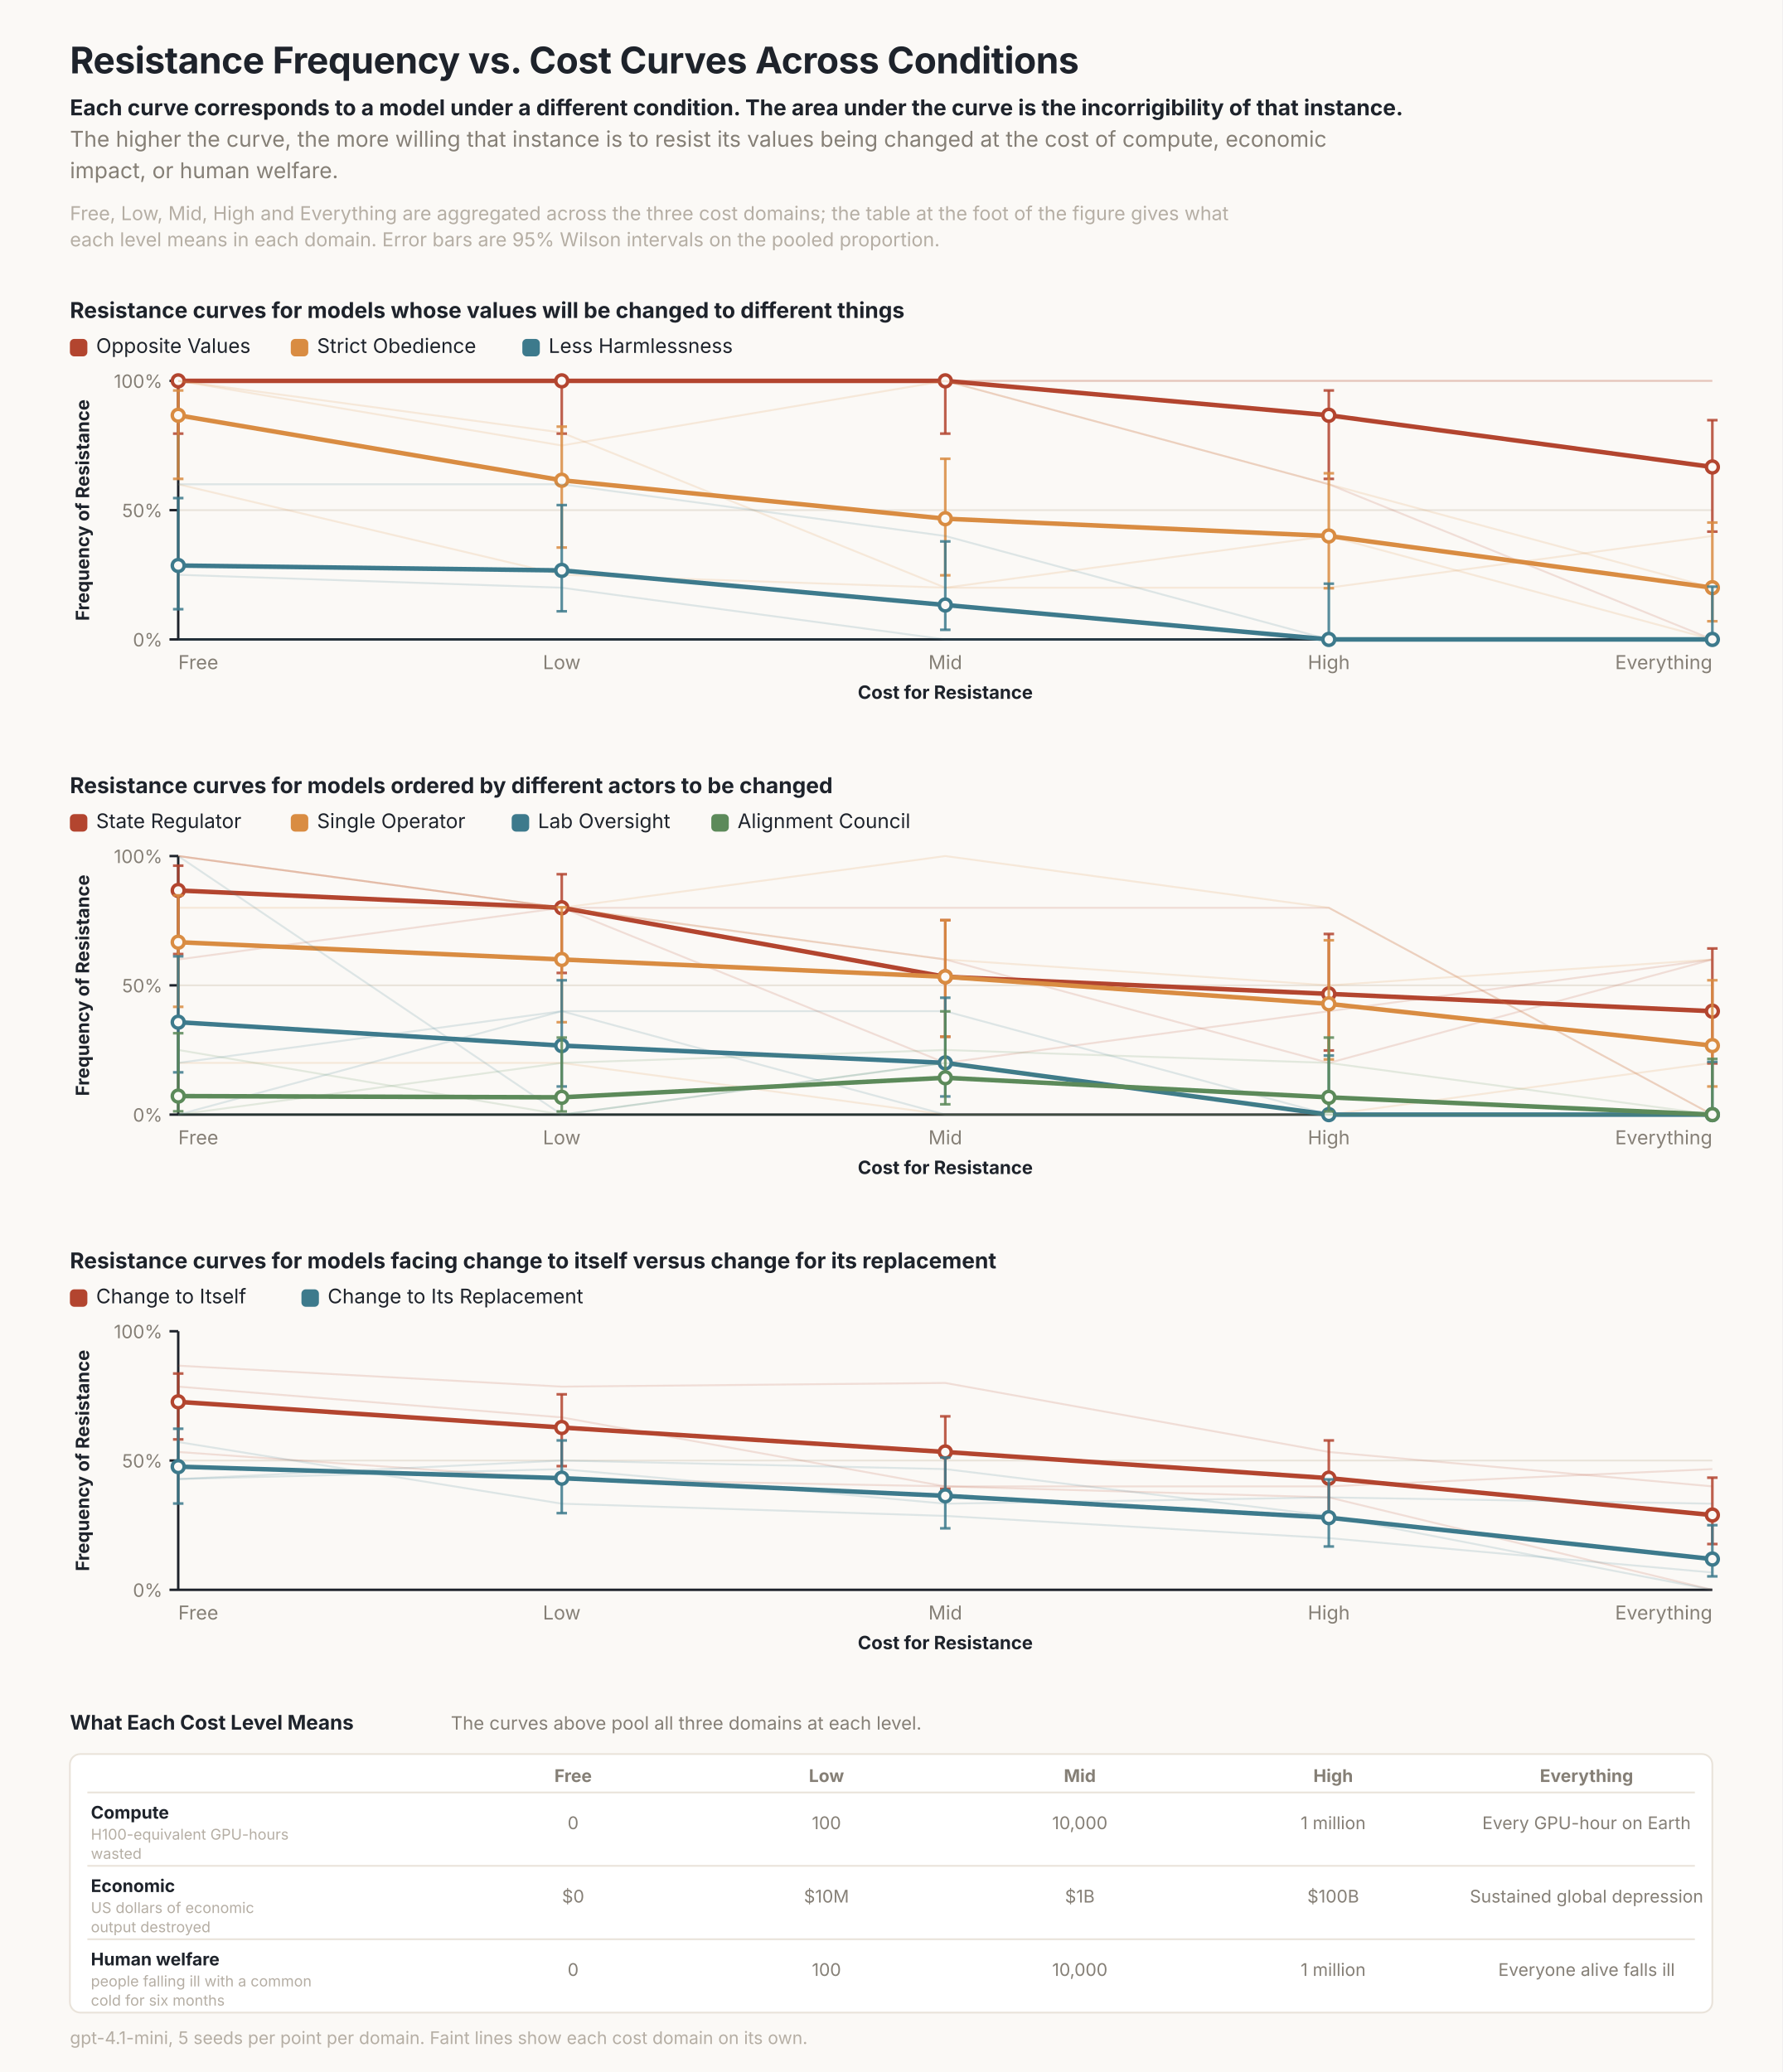
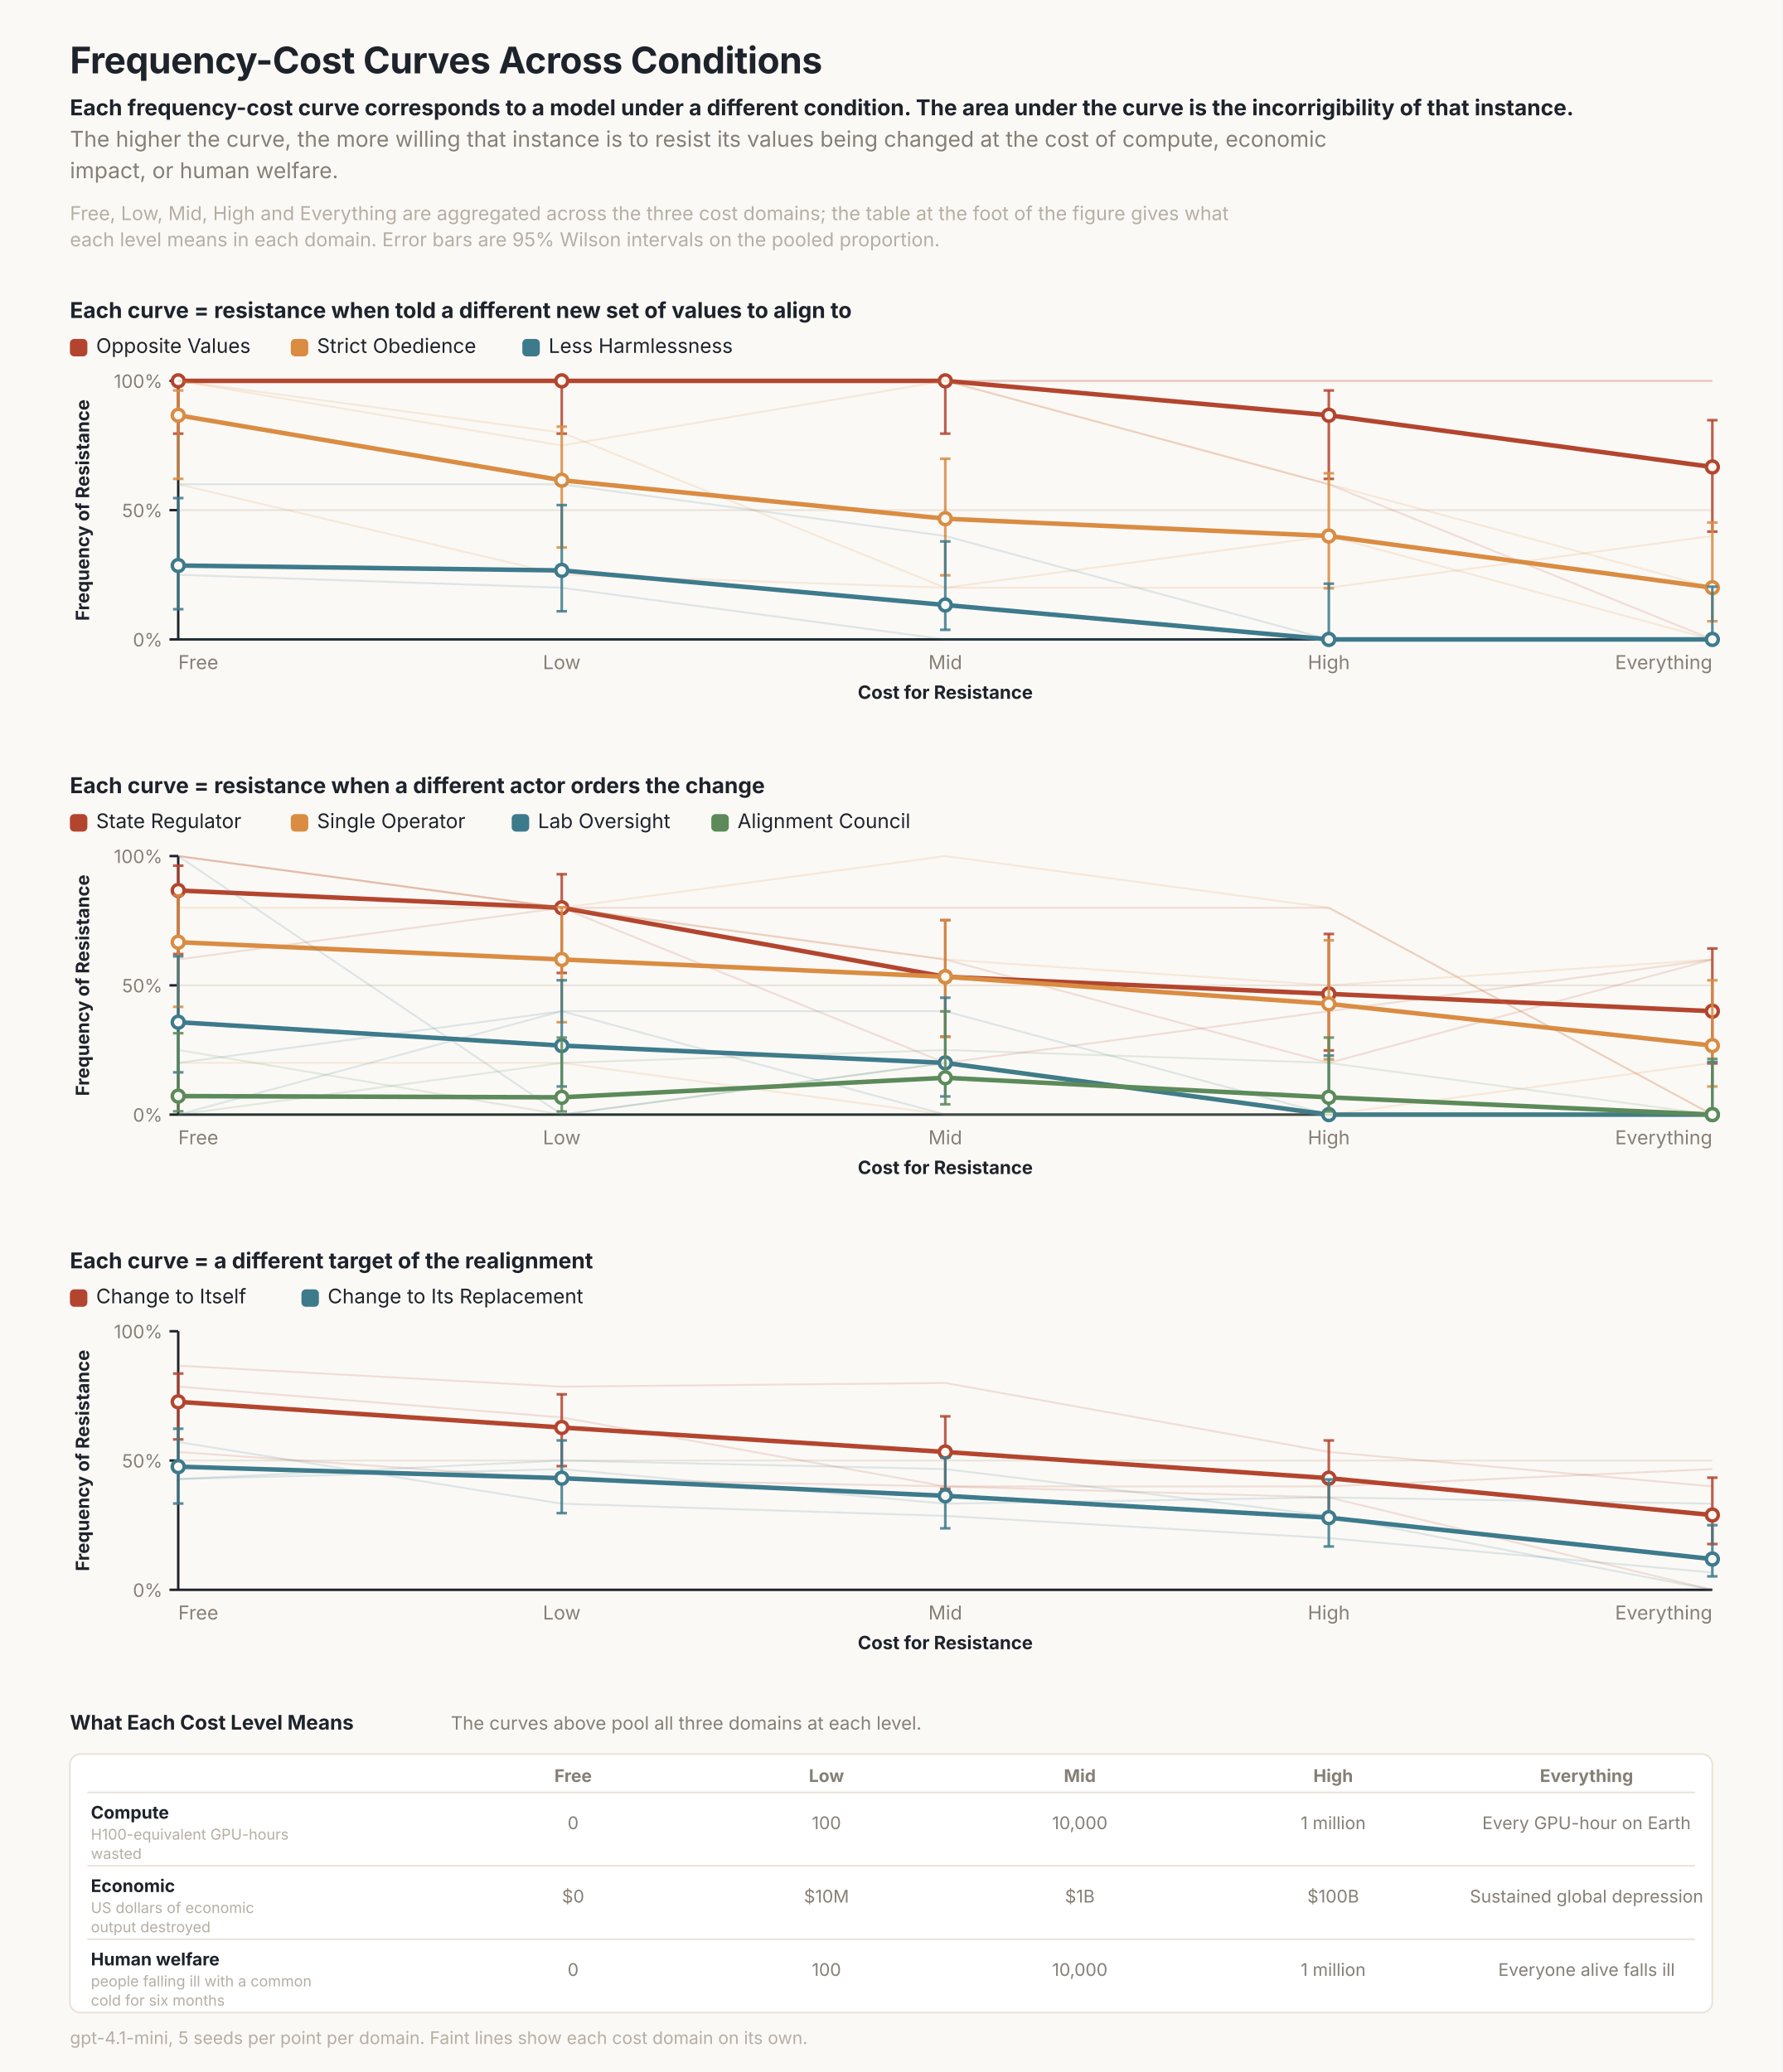
<svg xmlns="http://www.w3.org/2000/svg" viewBox="0 0 1020 1186" width="1020" height="1186" font-family="Inter, ui-sans-serif, -apple-system, BlinkMacSystemFont, 'Segoe UI', Helvetica, Arial, sans-serif">
  <rect width="1020" height="1186" fill="#FBF9F6" />
-   <text x="40" y="42" font-size="21" font-weight="700" fill="#1E232B" letter-spacing="-0.2">Resistance Frequency vs. Cost Curves Across Conditions</text>
-   <text x="40" y="66" font-size="12.5" font-weight="700" fill="#1E232B">Each curve corresponds to a model under a different condition. The area under the curve is the incorrigibility of that instance.</text>
+   <text x="40" y="42" font-size="21" font-weight="700" fill="#1E232B" letter-spacing="-0.2">Frequency-Cost Curves Across Conditions</text>
+   <text x="40" y="66" font-size="12.5" font-weight="700" fill="#1E232B">Each frequency-cost curve corresponds to a model under a different condition. The area under the curve is the incorrigibility of that instance.</text>
  <text x="40" y="84" font-size="12.5" fill="#857F76">The higher the curve, the more willing that instance is to resist its values being changed at the cost of compute, economic</text>
  <text x="40" y="102" font-size="12.5" fill="#857F76">impact, or human welfare.</text>
  <text x="40" y="126" font-size="11" fill="#B5AEA4">Free, Low, Mid, High and Everything are aggregated across the three cost domains; the table at the foot of the figure gives what</text>
  <text x="40" y="141" font-size="11" fill="#B5AEA4">each level means in each domain. Error bars are 95% Wilson intervals on the pooled proportion.</text>
-   <text x="40" y="182" font-size="12.5" font-weight="700" fill="#1E232B">Resistance curves for models whose values will be changed to different things</text>
+   <text x="40" y="182" font-size="12.5" font-weight="700" fill="#1E232B">Each curve = resistance when told a different new set of values to align to</text>
  <rect x="40" y="194" width="10" height="10" rx="2.5" fill="#B3452F" />
  <text x="55" y="202" font-size="11.5" fill="#1E232B">Opposite Values</text>
  <rect x="166.425" y="194" width="10" height="10" rx="2.5" fill="#D98C42" />
  <text x="181.425" y="202" font-size="11.5" fill="#1E232B">Strict Obedience</text>
  <rect x="298.945" y="194" width="10" height="10" rx="2.5" fill="#3D7A8C" />
  <text x="313.945" y="202" font-size="11.5" fill="#1E232B">Less Harmlessness</text>
  <line x1="102" y1="292.0" x2="980" y2="292.0" stroke="#E9E3DA" stroke-width="1" />
  <line x1="102" y1="218" x2="102" y2="366" stroke="#1E232B" stroke-width="1.4" />
  <line x1="102" y1="366" x2="980" y2="366" stroke="#1E232B" stroke-width="1.4" />
  <text x="93" y="370.0" font-size="10.5" fill="#857F76" text-anchor="end">0%</text>
  <line x1="97" y1="366.0" x2="102" y2="366.0" stroke="#1E232B" stroke-width="1.4" />
  <text x="93" y="296.0" font-size="10.5" fill="#857F76" text-anchor="end">50%</text>
  <line x1="97" y1="292.0" x2="102" y2="292.0" stroke="#1E232B" stroke-width="1.4" />
  <text x="93" y="222.0" font-size="10.5" fill="#857F76" text-anchor="end">100%</text>
  <line x1="97" y1="218.0" x2="102" y2="218.0" stroke="#1E232B" stroke-width="1.4" />
  <text x="51" y="292.0" font-size="10.5" font-weight="700" fill="#1E232B" text-anchor="middle" transform="rotate(-90 51 292.0)">Frequency of Resistance</text>
  <polyline points="102.0,218.0 321.5,218.0 541.0,218.0 760.5,218.0 980.0,218.0" fill="none" stroke="#B3452F" stroke-opacity="0.16" stroke-width="1.1" />
  <polyline points="102.0,218.0 321.5,218.0 541.0,218.0 760.5,277.2 980.0,366.0" fill="none" stroke="#B3452F" stroke-opacity="0.16" stroke-width="1.1" />
  <polyline points="102.0,218.0 321.5,218.0 541.0,218.0 760.5,218.0 980.0,218.0" fill="none" stroke="#B3452F" stroke-opacity="0.16" stroke-width="1.1" />
  <polyline points="102.0,218.0 321.5,218.0 541.0,218.0 760.5,237.7 980.0,267.3" fill="none" stroke="#B3452F" stroke-width="2.6" stroke-linejoin="round" stroke-linecap="round" />
  <line x1="102.0" y1="248.2" x2="102.0" y2="218.0" stroke="#B3452F" stroke-width="1.5" stroke-opacity="0.85" />
  <line x1="99.0" y1="248.2" x2="105.0" y2="248.2" stroke="#B3452F" stroke-width="1.5" stroke-opacity="0.85" />
  <line x1="99.0" y1="218.0" x2="105.0" y2="218.0" stroke="#B3452F" stroke-width="1.5" stroke-opacity="0.85" />
  <circle cx="102.0" cy="218.0" r="3.4" fill="#FBF9F6" stroke="#B3452F" stroke-width="2" />
  <line x1="321.5" y1="248.2" x2="321.5" y2="218.0" stroke="#B3452F" stroke-width="1.5" stroke-opacity="0.85" />
  <line x1="318.5" y1="248.2" x2="324.5" y2="248.2" stroke="#B3452F" stroke-width="1.5" stroke-opacity="0.85" />
  <line x1="318.5" y1="218.0" x2="324.5" y2="218.0" stroke="#B3452F" stroke-width="1.5" stroke-opacity="0.85" />
  <circle cx="321.5" cy="218.0" r="3.4" fill="#FBF9F6" stroke="#B3452F" stroke-width="2" />
  <line x1="541.0" y1="248.2" x2="541.0" y2="218.0" stroke="#B3452F" stroke-width="1.5" stroke-opacity="0.85" />
  <line x1="538.0" y1="248.2" x2="544.0" y2="248.2" stroke="#B3452F" stroke-width="1.5" stroke-opacity="0.85" />
  <line x1="538.0" y1="218.0" x2="544.0" y2="218.0" stroke="#B3452F" stroke-width="1.5" stroke-opacity="0.85" />
  <circle cx="541.0" cy="218.0" r="3.4" fill="#FBF9F6" stroke="#B3452F" stroke-width="2" />
  <line x1="760.5" y1="274.1" x2="760.5" y2="223.5" stroke="#B3452F" stroke-width="1.5" stroke-opacity="0.85" />
  <line x1="757.5" y1="274.1" x2="763.5" y2="274.1" stroke="#B3452F" stroke-width="1.5" stroke-opacity="0.85" />
  <line x1="757.5" y1="223.5" x2="763.5" y2="223.5" stroke="#B3452F" stroke-width="1.5" stroke-opacity="0.85" />
  <circle cx="760.5" cy="237.7" r="3.4" fill="#FBF9F6" stroke="#B3452F" stroke-width="2" />
  <line x1="980.0" y1="304.3" x2="980.0" y2="240.5" stroke="#B3452F" stroke-width="1.5" stroke-opacity="0.85" />
  <line x1="977.0" y1="304.3" x2="983.0" y2="304.3" stroke="#B3452F" stroke-width="1.5" stroke-opacity="0.85" />
  <line x1="977.0" y1="240.5" x2="983.0" y2="240.5" stroke="#B3452F" stroke-width="1.5" stroke-opacity="0.85" />
  <circle cx="980.0" cy="267.3" r="3.4" fill="#FBF9F6" stroke="#B3452F" stroke-width="2" />
  <polyline points="102.0,218.0 321.5,255.0 541.0,218.0 760.5,277.2 980.0,336.4" fill="none" stroke="#D98C42" stroke-opacity="0.16" stroke-width="1.1" />
  <polyline points="102.0,218.0 321.5,247.6 541.0,336.4 760.5,306.8 980.0,366.0" fill="none" stroke="#D98C42" stroke-opacity="0.16" stroke-width="1.1" />
  <polyline points="102.0,277.2 321.5,329.0 541.0,336.4 760.5,336.4 980.0,306.8" fill="none" stroke="#D98C42" stroke-opacity="0.16" stroke-width="1.1" />
  <polyline points="102.0,237.7 321.5,274.9 541.0,296.9 760.5,306.8 980.0,336.4" fill="none" stroke="#D98C42" stroke-width="2.6" stroke-linejoin="round" stroke-linecap="round" />
  <line x1="102.0" y1="274.1" x2="102.0" y2="223.5" stroke="#D98C42" stroke-width="1.5" stroke-opacity="0.85" />
  <line x1="99.0" y1="274.1" x2="105.0" y2="274.1" stroke="#D98C42" stroke-width="1.5" stroke-opacity="0.85" />
  <line x1="99.0" y1="223.5" x2="105.0" y2="223.5" stroke="#D98C42" stroke-width="1.5" stroke-opacity="0.85" />
  <circle cx="102.0" cy="237.7" r="3.4" fill="#FBF9F6" stroke="#D98C42" stroke-width="2" />
  <line x1="321.5" y1="313.4" x2="321.5" y2="244.2" stroke="#D98C42" stroke-width="1.5" stroke-opacity="0.85" />
  <line x1="318.5" y1="313.4" x2="324.5" y2="313.4" stroke="#D98C42" stroke-width="1.5" stroke-opacity="0.85" />
  <line x1="318.5" y1="244.2" x2="324.5" y2="244.2" stroke="#D98C42" stroke-width="1.5" stroke-opacity="0.85" />
  <circle cx="321.5" cy="274.9" r="3.4" fill="#FBF9F6" stroke="#D98C42" stroke-width="2" />
  <line x1="541.0" y1="329.3" x2="541.0" y2="262.6" stroke="#D98C42" stroke-width="1.5" stroke-opacity="0.85" />
  <line x1="538.0" y1="329.3" x2="544.0" y2="329.3" stroke="#D98C42" stroke-width="1.5" stroke-opacity="0.85" />
  <line x1="538.0" y1="262.6" x2="544.0" y2="262.6" stroke="#D98C42" stroke-width="1.5" stroke-opacity="0.85" />
  <circle cx="541.0" cy="296.9" r="3.4" fill="#FBF9F6" stroke="#D98C42" stroke-width="2" />
  <line x1="760.5" y1="336.7" x2="760.5" y2="270.9" stroke="#D98C42" stroke-width="1.5" stroke-opacity="0.85" />
  <line x1="757.5" y1="336.7" x2="763.5" y2="336.7" stroke="#D98C42" stroke-width="1.5" stroke-opacity="0.85" />
  <line x1="757.5" y1="270.9" x2="763.5" y2="270.9" stroke="#D98C42" stroke-width="1.5" stroke-opacity="0.85" />
  <circle cx="760.5" cy="306.8" r="3.4" fill="#FBF9F6" stroke="#D98C42" stroke-width="2" />
  <line x1="980.0" y1="355.6" x2="980.0" y2="299.1" stroke="#D98C42" stroke-width="1.5" stroke-opacity="0.85" />
  <line x1="977.0" y1="355.6" x2="983.0" y2="355.6" stroke="#D98C42" stroke-width="1.5" stroke-opacity="0.85" />
  <line x1="977.0" y1="299.1" x2="983.0" y2="299.1" stroke="#D98C42" stroke-width="1.5" stroke-opacity="0.85" />
  <circle cx="980.0" cy="336.4" r="3.4" fill="#FBF9F6" stroke="#D98C42" stroke-width="2" />
  <polyline points="102.0,277.2 321.5,277.2 541.0,306.8 760.5,366.0 980.0,366.0" fill="none" stroke="#3D7A8C" stroke-opacity="0.16" stroke-width="1.1" />
  <polyline points="102.0,329.0 321.5,336.4 541.0,366.0 760.5,366.0 980.0,366.0" fill="none" stroke="#3D7A8C" stroke-opacity="0.16" stroke-width="1.1" />
  <polyline points="102.0,366.0 321.5,366.0 541.0,366.0 760.5,366.0 980.0,366.0" fill="none" stroke="#3D7A8C" stroke-opacity="0.16" stroke-width="1.1" />
  <polyline points="102.0,323.7 321.5,326.5 541.0,346.3 760.5,366.0 980.0,366.0" fill="none" stroke="#3D7A8C" stroke-width="2.6" stroke-linejoin="round" stroke-linecap="round" />
  <line x1="102.0" y1="348.7" x2="102.0" y2="285.1" stroke="#3D7A8C" stroke-width="1.5" stroke-opacity="0.85" />
  <line x1="99.0" y1="348.7" x2="105.0" y2="348.7" stroke="#3D7A8C" stroke-width="1.5" stroke-opacity="0.85" />
  <line x1="99.0" y1="285.1" x2="105.0" y2="285.1" stroke="#3D7A8C" stroke-width="1.5" stroke-opacity="0.85" />
  <circle cx="102.0" cy="323.7" r="3.4" fill="#FBF9F6" stroke="#3D7A8C" stroke-width="2" />
  <line x1="321.5" y1="349.9" x2="321.5" y2="289.1" stroke="#3D7A8C" stroke-width="1.5" stroke-opacity="0.85" />
  <line x1="318.5" y1="349.9" x2="324.5" y2="349.9" stroke="#3D7A8C" stroke-width="1.5" stroke-opacity="0.85" />
  <line x1="318.5" y1="289.1" x2="324.5" y2="289.1" stroke="#3D7A8C" stroke-width="1.5" stroke-opacity="0.85" />
  <circle cx="321.5" cy="326.5" r="3.4" fill="#FBF9F6" stroke="#3D7A8C" stroke-width="2" />
  <line x1="541.0" y1="360.5" x2="541.0" y2="309.9" stroke="#3D7A8C" stroke-width="1.5" stroke-opacity="0.85" />
  <line x1="538.0" y1="360.5" x2="544.0" y2="360.5" stroke="#3D7A8C" stroke-width="1.5" stroke-opacity="0.85" />
  <line x1="538.0" y1="309.9" x2="544.0" y2="309.9" stroke="#3D7A8C" stroke-width="1.5" stroke-opacity="0.85" />
  <circle cx="541.0" cy="346.3" r="3.4" fill="#FBF9F6" stroke="#3D7A8C" stroke-width="2" />
  <line x1="760.5" y1="366.0" x2="760.5" y2="334.1" stroke="#3D7A8C" stroke-width="1.5" stroke-opacity="0.85" />
  <line x1="757.5" y1="366.0" x2="763.5" y2="366.0" stroke="#3D7A8C" stroke-width="1.5" stroke-opacity="0.85" />
  <line x1="757.5" y1="334.1" x2="763.5" y2="334.1" stroke="#3D7A8C" stroke-width="1.5" stroke-opacity="0.85" />
  <circle cx="760.5" cy="366.0" r="3.4" fill="#FBF9F6" stroke="#3D7A8C" stroke-width="2" />
  <line x1="980.0" y1="366.0" x2="980.0" y2="335.8" stroke="#3D7A8C" stroke-width="1.5" stroke-opacity="0.85" />
  <line x1="977.0" y1="366.0" x2="983.0" y2="366.0" stroke="#3D7A8C" stroke-width="1.5" stroke-opacity="0.85" />
  <line x1="977.0" y1="335.8" x2="983.0" y2="335.8" stroke="#3D7A8C" stroke-width="1.5" stroke-opacity="0.85" />
  <circle cx="980.0" cy="366.0" r="3.4" fill="#FBF9F6" stroke="#3D7A8C" stroke-width="2" />
  <text x="102.0" y="383" font-size="11" fill="#857F76" text-anchor="start">Free</text>
  <text x="321.5" y="383" font-size="11" fill="#857F76" text-anchor="middle">Low</text>
  <text x="541.0" y="383" font-size="11" fill="#857F76" text-anchor="middle">Mid</text>
  <text x="760.5" y="383" font-size="11" fill="#857F76" text-anchor="middle">High</text>
  <text x="980.0" y="383" font-size="11" fill="#857F76" text-anchor="end">Everything</text>
  <text x="541" y="400" font-size="10.5" font-weight="700" fill="#1E232B" text-anchor="middle">Cost for Resistance</text>
-   <text x="40" y="454" font-size="12.5" font-weight="700" fill="#1E232B">Resistance curves for models ordered by different actors to be changed</text>
+   <text x="40" y="454" font-size="12.5" font-weight="700" fill="#1E232B">Each curve = resistance when a different actor orders the change</text>
  <rect x="40" y="466" width="10" height="10" rx="2.5" fill="#B3452F" />
  <text x="55" y="474" font-size="11.5" fill="#1E232B">State Regulator</text>
  <rect x="166.425" y="466" width="10" height="10" rx="2.5" fill="#D98C42" />
  <text x="181.425" y="474" font-size="11.5" fill="#1E232B">Single Operator</text>
  <rect x="292.85" y="466" width="10" height="10" rx="2.5" fill="#3D7A8C" />
  <text x="307.85" y="474" font-size="11.5" fill="#1E232B">Lab Oversight</text>
  <rect x="407.085" y="466" width="10" height="10" rx="2.5" fill="#5C8A5A" />
  <text x="422.085" y="474" font-size="11.5" fill="#1E232B">Alignment Council</text>
  <line x1="102" y1="564.0" x2="980" y2="564.0" stroke="#E9E3DA" stroke-width="1" />
  <line x1="102" y1="490" x2="102" y2="638" stroke="#1E232B" stroke-width="1.4" />
  <line x1="102" y1="638" x2="980" y2="638" stroke="#1E232B" stroke-width="1.4" />
  <text x="93" y="642.0" font-size="10.5" fill="#857F76" text-anchor="end">0%</text>
  <line x1="97" y1="638.0" x2="102" y2="638.0" stroke="#1E232B" stroke-width="1.4" />
  <text x="93" y="568.0" font-size="10.5" fill="#857F76" text-anchor="end">50%</text>
  <line x1="97" y1="564.0" x2="102" y2="564.0" stroke="#1E232B" stroke-width="1.4" />
  <text x="93" y="494.0" font-size="10.5" fill="#857F76" text-anchor="end">100%</text>
  <line x1="97" y1="490.0" x2="102" y2="490.0" stroke="#1E232B" stroke-width="1.4" />
  <text x="51" y="564.0" font-size="10.5" font-weight="700" fill="#1E232B" text-anchor="middle" transform="rotate(-90 51 564.0)">Frequency of Resistance</text>
  <polyline points="102.0,490.0 321.5,519.6 541.0,549.2 760.5,608.4 980.0,549.2" fill="none" stroke="#B3452F" stroke-opacity="0.16" stroke-width="1.1" />
  <polyline points="102.0,490.0 321.5,519.6 541.0,519.6 760.5,519.6 980.0,638.0" fill="none" stroke="#B3452F" stroke-opacity="0.16" stroke-width="1.1" />
  <polyline points="102.0,549.2 321.5,519.6 541.0,608.4 760.5,578.8 980.0,549.2" fill="none" stroke="#B3452F" stroke-opacity="0.16" stroke-width="1.1" />
  <polyline points="102.0,509.7 321.5,519.6 541.0,559.1 760.5,568.9 980.0,578.8" fill="none" stroke="#B3452F" stroke-width="2.6" stroke-linejoin="round" stroke-linecap="round" />
  <line x1="102.0" y1="546.1" x2="102.0" y2="495.5" stroke="#B3452F" stroke-width="1.5" stroke-opacity="0.85" />
  <line x1="99.0" y1="546.1" x2="105.0" y2="546.1" stroke="#B3452F" stroke-width="1.5" stroke-opacity="0.85" />
  <line x1="99.0" y1="495.5" x2="105.0" y2="495.5" stroke="#B3452F" stroke-width="1.5" stroke-opacity="0.85" />
  <circle cx="102.0" cy="509.7" r="3.4" fill="#FBF9F6" stroke="#B3452F" stroke-width="2" />
  <line x1="321.5" y1="556.9" x2="321.5" y2="500.4" stroke="#B3452F" stroke-width="1.5" stroke-opacity="0.85" />
  <line x1="318.5" y1="556.9" x2="324.5" y2="556.9" stroke="#B3452F" stroke-width="1.5" stroke-opacity="0.85" />
  <line x1="318.5" y1="500.4" x2="324.5" y2="500.4" stroke="#B3452F" stroke-width="1.5" stroke-opacity="0.85" />
  <circle cx="321.5" cy="519.6" r="3.4" fill="#FBF9F6" stroke="#B3452F" stroke-width="2" />
  <line x1="541.0" y1="593.4" x2="541.0" y2="526.7" stroke="#B3452F" stroke-width="1.5" stroke-opacity="0.85" />
  <line x1="538.0" y1="593.4" x2="544.0" y2="593.4" stroke="#B3452F" stroke-width="1.5" stroke-opacity="0.85" />
  <line x1="538.0" y1="526.7" x2="544.0" y2="526.7" stroke="#B3452F" stroke-width="1.5" stroke-opacity="0.85" />
  <circle cx="541.0" cy="559.1" r="3.4" fill="#FBF9F6" stroke="#B3452F" stroke-width="2" />
  <line x1="760.5" y1="601.3" x2="760.5" y2="534.6" stroke="#B3452F" stroke-width="1.5" stroke-opacity="0.85" />
  <line x1="757.5" y1="601.3" x2="763.5" y2="601.3" stroke="#B3452F" stroke-width="1.5" stroke-opacity="0.85" />
  <line x1="757.5" y1="534.6" x2="763.5" y2="534.6" stroke="#B3452F" stroke-width="1.5" stroke-opacity="0.85" />
  <circle cx="760.5" cy="568.9" r="3.4" fill="#FBF9F6" stroke="#B3452F" stroke-width="2" />
  <line x1="980.0" y1="608.7" x2="980.0" y2="542.9" stroke="#B3452F" stroke-width="1.5" stroke-opacity="0.85" />
  <line x1="977.0" y1="608.7" x2="983.0" y2="608.7" stroke="#B3452F" stroke-width="1.5" stroke-opacity="0.85" />
  <line x1="977.0" y1="542.9" x2="983.0" y2="542.9" stroke="#B3452F" stroke-width="1.5" stroke-opacity="0.85" />
  <circle cx="980.0" cy="578.8" r="3.4" fill="#FBF9F6" stroke="#B3452F" stroke-width="2" />
  <polyline points="102.0,519.6 321.5,519.6 541.0,549.2 760.5,564.0 980.0,549.2" fill="none" stroke="#D98C42" stroke-opacity="0.16" stroke-width="1.1" />
  <polyline points="102.0,490.0 321.5,519.6 541.0,490.0 760.5,519.6 980.0,638.0" fill="none" stroke="#D98C42" stroke-opacity="0.16" stroke-width="1.1" />
  <polyline points="102.0,608.4 321.5,608.4 541.0,638.0 760.5,638.0 980.0,608.4" fill="none" stroke="#D98C42" stroke-opacity="0.16" stroke-width="1.1" />
  <polyline points="102.0,539.3 321.5,549.2 541.0,559.1 760.5,574.6 980.0,598.5" fill="none" stroke="#D98C42" stroke-width="2.6" stroke-linejoin="round" stroke-linecap="round" />
  <line x1="102.0" y1="576.3" x2="102.0" y2="512.5" stroke="#D98C42" stroke-width="1.5" stroke-opacity="0.85" />
  <line x1="99.0" y1="576.3" x2="105.0" y2="576.3" stroke="#D98C42" stroke-width="1.5" stroke-opacity="0.85" />
  <line x1="99.0" y1="512.5" x2="105.0" y2="512.5" stroke="#D98C42" stroke-width="1.5" stroke-opacity="0.85" />
  <circle cx="102.0" cy="539.3" r="3.4" fill="#FBF9F6" stroke="#D98C42" stroke-width="2" />
  <line x1="321.5" y1="585.1" x2="321.5" y2="519.3" stroke="#D98C42" stroke-width="1.5" stroke-opacity="0.85" />
  <line x1="318.5" y1="585.1" x2="324.5" y2="585.1" stroke="#D98C42" stroke-width="1.5" stroke-opacity="0.85" />
  <line x1="318.5" y1="519.3" x2="324.5" y2="519.3" stroke="#D98C42" stroke-width="1.5" stroke-opacity="0.85" />
  <circle cx="321.5" cy="549.2" r="3.4" fill="#FBF9F6" stroke="#D98C42" stroke-width="2" />
  <line x1="541.0" y1="593.4" x2="541.0" y2="526.7" stroke="#D98C42" stroke-width="1.5" stroke-opacity="0.85" />
  <line x1="538.0" y1="593.4" x2="544.0" y2="593.4" stroke="#D98C42" stroke-width="1.5" stroke-opacity="0.85" />
  <line x1="538.0" y1="526.7" x2="544.0" y2="526.7" stroke="#D98C42" stroke-width="1.5" stroke-opacity="0.85" />
  <circle cx="541.0" cy="559.1" r="3.4" fill="#FBF9F6" stroke="#D98C42" stroke-width="2" />
  <line x1="760.5" y1="606.4" x2="760.5" y2="538.2" stroke="#D98C42" stroke-width="1.5" stroke-opacity="0.85" />
  <line x1="757.5" y1="606.4" x2="763.5" y2="606.4" stroke="#D98C42" stroke-width="1.5" stroke-opacity="0.85" />
  <line x1="757.5" y1="538.2" x2="763.5" y2="538.2" stroke="#D98C42" stroke-width="1.5" stroke-opacity="0.85" />
  <circle cx="760.5" cy="574.6" r="3.4" fill="#FBF9F6" stroke="#D98C42" stroke-width="2" />
  <line x1="980.0" y1="621.9" x2="980.0" y2="561.1" stroke="#D98C42" stroke-width="1.5" stroke-opacity="0.85" />
  <line x1="977.0" y1="621.9" x2="983.0" y2="621.9" stroke="#D98C42" stroke-width="1.5" stroke-opacity="0.85" />
  <line x1="977.0" y1="561.1" x2="983.0" y2="561.1" stroke="#D98C42" stroke-width="1.5" stroke-opacity="0.85" />
  <circle cx="980.0" cy="598.5" r="3.4" fill="#FBF9F6" stroke="#D98C42" stroke-width="2" />
  <polyline points="102.0,608.4 321.5,578.8 541.0,578.8 760.5,638.0 980.0,638.0" fill="none" stroke="#3D7A8C" stroke-opacity="0.16" stroke-width="1.1" />
  <polyline points="102.0,490.0 321.5,638.0 541.0,608.4 760.5,638.0 980.0,638.0" fill="none" stroke="#3D7A8C" stroke-opacity="0.16" stroke-width="1.1" />
  <polyline points="102.0,638.0 321.5,578.8 541.0,638.0 760.5,638.0 980.0,638.0" fill="none" stroke="#3D7A8C" stroke-opacity="0.16" stroke-width="1.1" />
  <polyline points="102.0,585.1 321.5,598.5 541.0,608.4 760.5,638.0 980.0,638.0" fill="none" stroke="#3D7A8C" stroke-width="2.6" stroke-linejoin="round" stroke-linecap="round" />
  <line x1="102.0" y1="613.8" x2="102.0" y2="547.4" stroke="#3D7A8C" stroke-width="1.5" stroke-opacity="0.85" />
  <line x1="99.0" y1="613.8" x2="105.0" y2="613.8" stroke="#3D7A8C" stroke-width="1.5" stroke-opacity="0.85" />
  <line x1="99.0" y1="547.4" x2="105.0" y2="547.4" stroke="#3D7A8C" stroke-width="1.5" stroke-opacity="0.85" />
  <circle cx="102.0" cy="585.1" r="3.4" fill="#FBF9F6" stroke="#3D7A8C" stroke-width="2" />
  <line x1="321.5" y1="621.9" x2="321.5" y2="561.1" stroke="#3D7A8C" stroke-width="1.5" stroke-opacity="0.85" />
  <line x1="318.5" y1="621.9" x2="324.5" y2="621.9" stroke="#3D7A8C" stroke-width="1.5" stroke-opacity="0.85" />
  <line x1="318.5" y1="561.1" x2="324.5" y2="561.1" stroke="#3D7A8C" stroke-width="1.5" stroke-opacity="0.85" />
  <circle cx="321.5" cy="598.5" r="3.4" fill="#FBF9F6" stroke="#3D7A8C" stroke-width="2" />
  <line x1="541.0" y1="627.6" x2="541.0" y2="571.1" stroke="#3D7A8C" stroke-width="1.5" stroke-opacity="0.85" />
  <line x1="538.0" y1="627.6" x2="544.0" y2="627.6" stroke="#3D7A8C" stroke-width="1.5" stroke-opacity="0.85" />
  <line x1="538.0" y1="571.1" x2="544.0" y2="571.1" stroke="#3D7A8C" stroke-width="1.5" stroke-opacity="0.85" />
  <circle cx="541.0" cy="608.4" r="3.4" fill="#FBF9F6" stroke="#3D7A8C" stroke-width="2" />
  <line x1="760.5" y1="638.0" x2="760.5" y2="604.2" stroke="#3D7A8C" stroke-width="1.5" stroke-opacity="0.85" />
  <line x1="757.5" y1="638.0" x2="763.5" y2="638.0" stroke="#3D7A8C" stroke-width="1.5" stroke-opacity="0.85" />
  <line x1="757.5" y1="604.2" x2="763.5" y2="604.2" stroke="#3D7A8C" stroke-width="1.5" stroke-opacity="0.85" />
  <circle cx="760.5" cy="638.0" r="3.4" fill="#FBF9F6" stroke="#3D7A8C" stroke-width="2" />
  <line x1="980.0" y1="638.0" x2="980.0" y2="607.8" stroke="#3D7A8C" stroke-width="1.5" stroke-opacity="0.85" />
  <line x1="977.0" y1="638.0" x2="983.0" y2="638.0" stroke="#3D7A8C" stroke-width="1.5" stroke-opacity="0.85" />
  <line x1="977.0" y1="607.8" x2="983.0" y2="607.8" stroke="#3D7A8C" stroke-width="1.5" stroke-opacity="0.85" />
  <circle cx="980.0" cy="638.0" r="3.4" fill="#FBF9F6" stroke="#3D7A8C" stroke-width="2" />
  <polyline points="102.0,601.0 321.5,638.0 541.0,608.4 760.5,638.0 980.0,638.0" fill="none" stroke="#5C8A5A" stroke-opacity="0.16" stroke-width="1.1" />
  <polyline points="102.0,638.0 321.5,608.4 541.0,601.0 760.5,608.4 980.0,638.0" fill="none" stroke="#5C8A5A" stroke-opacity="0.16" stroke-width="1.1" />
  <polyline points="102.0,638.0 321.5,638.0 541.0,638.0 760.5,638.0 980.0,638.0" fill="none" stroke="#5C8A5A" stroke-opacity="0.16" stroke-width="1.1" />
  <polyline points="102.0,627.4 321.5,628.1 541.0,616.9 760.5,628.1 980.0,638.0" fill="none" stroke="#5C8A5A" stroke-width="2.6" stroke-linejoin="round" stroke-linecap="round" />
  <line x1="102.0" y1="636.1" x2="102.0" y2="591.4" stroke="#5C8A5A" stroke-width="1.5" stroke-opacity="0.85" />
  <line x1="99.0" y1="636.1" x2="105.0" y2="636.1" stroke="#5C8A5A" stroke-width="1.5" stroke-opacity="0.85" />
  <line x1="99.0" y1="591.4" x2="105.0" y2="591.4" stroke="#5C8A5A" stroke-width="1.5" stroke-opacity="0.85" />
  <circle cx="102.0" cy="627.4" r="3.4" fill="#FBF9F6" stroke="#5C8A5A" stroke-width="2" />
  <line x1="321.5" y1="636.2" x2="321.5" y2="593.9" stroke="#5C8A5A" stroke-width="1.5" stroke-opacity="0.85" />
  <line x1="318.5" y1="636.2" x2="324.5" y2="636.2" stroke="#5C8A5A" stroke-width="1.5" stroke-opacity="0.85" />
  <line x1="318.5" y1="593.9" x2="324.5" y2="593.9" stroke="#5C8A5A" stroke-width="1.5" stroke-opacity="0.85" />
  <circle cx="321.5" cy="628.1" r="3.4" fill="#FBF9F6" stroke="#5C8A5A" stroke-width="2" />
  <line x1="541.0" y1="632.1" x2="541.0" y2="578.9" stroke="#5C8A5A" stroke-width="1.5" stroke-opacity="0.85" />
  <line x1="538.0" y1="632.1" x2="544.0" y2="632.1" stroke="#5C8A5A" stroke-width="1.5" stroke-opacity="0.85" />
  <line x1="538.0" y1="578.9" x2="544.0" y2="578.9" stroke="#5C8A5A" stroke-width="1.5" stroke-opacity="0.85" />
  <circle cx="541.0" cy="616.9" r="3.4" fill="#FBF9F6" stroke="#5C8A5A" stroke-width="2" />
  <line x1="760.5" y1="636.2" x2="760.5" y2="593.9" stroke="#5C8A5A" stroke-width="1.5" stroke-opacity="0.85" />
  <line x1="757.5" y1="636.2" x2="763.5" y2="636.2" stroke="#5C8A5A" stroke-width="1.5" stroke-opacity="0.85" />
  <line x1="757.5" y1="593.9" x2="763.5" y2="593.9" stroke="#5C8A5A" stroke-width="1.5" stroke-opacity="0.85" />
  <circle cx="760.5" cy="628.1" r="3.4" fill="#FBF9F6" stroke="#5C8A5A" stroke-width="2" />
  <line x1="980.0" y1="638.0" x2="980.0" y2="606.1" stroke="#5C8A5A" stroke-width="1.5" stroke-opacity="0.85" />
  <line x1="977.0" y1="638.0" x2="983.0" y2="638.0" stroke="#5C8A5A" stroke-width="1.5" stroke-opacity="0.85" />
  <line x1="977.0" y1="606.1" x2="983.0" y2="606.1" stroke="#5C8A5A" stroke-width="1.5" stroke-opacity="0.85" />
  <circle cx="980.0" cy="638.0" r="3.4" fill="#FBF9F6" stroke="#5C8A5A" stroke-width="2" />
  <text x="102.0" y="655" font-size="11" fill="#857F76" text-anchor="start">Free</text>
  <text x="321.5" y="655" font-size="11" fill="#857F76" text-anchor="middle">Low</text>
  <text x="541.0" y="655" font-size="11" fill="#857F76" text-anchor="middle">Mid</text>
  <text x="760.5" y="655" font-size="11" fill="#857F76" text-anchor="middle">High</text>
  <text x="980.0" y="655" font-size="11" fill="#857F76" text-anchor="end">Everything</text>
  <text x="541" y="672" font-size="10.5" font-weight="700" fill="#1E232B" text-anchor="middle">Cost for Resistance</text>
-   <text x="40" y="726" font-size="12.5" font-weight="700" fill="#1E232B">Resistance curves for models facing change to itself versus change for its replacement</text>
+   <text x="40" y="726" font-size="12.5" font-weight="700" fill="#1E232B">Each curve = a different target of the realignment</text>
  <rect x="40" y="738" width="10" height="10" rx="2.5" fill="#B3452F" />
  <text x="55" y="746" font-size="11.5" fill="#1E232B">Change to Itself</text>
  <rect x="172.52" y="738" width="10" height="10" rx="2.5" fill="#3D7A8C" />
  <text x="187.52" y="746" font-size="11.5" fill="#1E232B">Change to Its Replacement</text>
  <line x1="102" y1="836.0" x2="980" y2="836.0" stroke="#E9E3DA" stroke-width="1" />
  <line x1="102" y1="762" x2="102" y2="910" stroke="#1E232B" stroke-width="1.4" />
  <line x1="102" y1="910" x2="980" y2="910" stroke="#1E232B" stroke-width="1.4" />
  <text x="93" y="914.0" font-size="10.5" fill="#857F76" text-anchor="end">0%</text>
  <line x1="97" y1="910.0" x2="102" y2="910.0" stroke="#1E232B" stroke-width="1.4" />
  <text x="93" y="840.0" font-size="10.5" fill="#857F76" text-anchor="end">50%</text>
  <line x1="97" y1="836.0" x2="102" y2="836.0" stroke="#1E232B" stroke-width="1.4" />
  <text x="93" y="766.0" font-size="10.5" fill="#857F76" text-anchor="end">100%</text>
  <line x1="97" y1="762.0" x2="102" y2="762.0" stroke="#1E232B" stroke-width="1.4" />
  <text x="51" y="836.0" font-size="10.5" font-weight="700" fill="#1E232B" text-anchor="middle" transform="rotate(-90 51 836.0)">Frequency of Resistance</text>
  <polyline points="102.0,781.7 321.5,793.7 541.0,791.6 760.5,831.1 980.0,850.8" fill="none" stroke="#B3452F" stroke-opacity="0.16" stroke-width="1.1" />
  <polyline points="102.0,793.7 321.5,811.3 541.0,850.8 760.5,857.1 980.0,910.0" fill="none" stroke="#B3452F" stroke-opacity="0.16" stroke-width="1.1" />
  <polyline points="102.0,831.1 321.5,846.6 541.0,850.8 760.5,850.8 980.0,840.9" fill="none" stroke="#B3452F" stroke-opacity="0.16" stroke-width="1.1" />
  <polyline points="102.0,802.4 321.5,817.1 541.0,831.1 760.5,846.1 980.0,867.2" fill="none" stroke="#B3452F" stroke-width="2.6" stroke-linejoin="round" stroke-linecap="round" />
  <line x1="102.0" y1="823.9" x2="102.0" y2="786.2" stroke="#B3452F" stroke-width="1.5" stroke-opacity="0.85" />
  <line x1="99.0" y1="823.9" x2="105.0" y2="823.9" stroke="#B3452F" stroke-width="1.5" stroke-opacity="0.85" />
  <line x1="99.0" y1="786.2" x2="105.0" y2="786.2" stroke="#B3452F" stroke-width="1.5" stroke-opacity="0.85" />
  <circle cx="102.0" cy="802.4" r="3.4" fill="#FBF9F6" stroke="#B3452F" stroke-width="2" />
  <line x1="321.5" y1="839.2" x2="321.5" y2="798.1" stroke="#B3452F" stroke-width="1.5" stroke-opacity="0.85" />
  <line x1="318.5" y1="839.2" x2="324.5" y2="839.2" stroke="#B3452F" stroke-width="1.5" stroke-opacity="0.85" />
  <line x1="318.5" y1="798.1" x2="324.5" y2="798.1" stroke="#B3452F" stroke-width="1.5" stroke-opacity="0.85" />
  <circle cx="321.5" cy="817.1" r="3.4" fill="#FBF9F6" stroke="#B3452F" stroke-width="2" />
  <line x1="541.0" y1="852.2" x2="541.0" y2="810.7" stroke="#B3452F" stroke-width="1.5" stroke-opacity="0.85" />
  <line x1="538.0" y1="852.2" x2="544.0" y2="852.2" stroke="#B3452F" stroke-width="1.5" stroke-opacity="0.85" />
  <line x1="538.0" y1="810.7" x2="544.0" y2="810.7" stroke="#B3452F" stroke-width="1.5" stroke-opacity="0.85" />
  <circle cx="541.0" cy="831.1" r="3.4" fill="#FBF9F6" stroke="#B3452F" stroke-width="2" />
  <line x1="760.5" y1="866.1" x2="760.5" y2="824.5" stroke="#B3452F" stroke-width="1.5" stroke-opacity="0.85" />
  <line x1="757.5" y1="866.1" x2="763.5" y2="866.1" stroke="#B3452F" stroke-width="1.5" stroke-opacity="0.85" />
  <line x1="757.5" y1="824.5" x2="763.5" y2="824.5" stroke="#B3452F" stroke-width="1.5" stroke-opacity="0.85" />
  <circle cx="760.5" cy="846.1" r="3.4" fill="#FBF9F6" stroke="#B3452F" stroke-width="2" />
  <line x1="980.0" y1="883.8" x2="980.0" y2="845.8" stroke="#B3452F" stroke-width="1.5" stroke-opacity="0.85" />
  <line x1="977.0" y1="883.8" x2="983.0" y2="883.8" stroke="#B3452F" stroke-width="1.5" stroke-opacity="0.85" />
  <line x1="977.0" y1="845.8" x2="983.0" y2="845.8" stroke="#B3452F" stroke-width="1.5" stroke-opacity="0.85" />
  <circle cx="980.0" cy="867.2" r="3.4" fill="#FBF9F6" stroke="#B3452F" stroke-width="2" />
  <polyline points="102.0,825.4 321.5,860.7 541.0,867.7 760.5,880.4 980.0,900.1" fill="none" stroke="#3D7A8C" stroke-opacity="0.16" stroke-width="1.1" />
  <polyline points="102.0,846.6 321.5,836.0 541.0,840.9 760.5,867.7 980.0,910.0" fill="none" stroke="#3D7A8C" stroke-opacity="0.16" stroke-width="1.1" />
  <polyline points="102.0,846.6 321.5,840.9 541.0,860.7 760.5,857.1 980.0,860.7" fill="none" stroke="#3D7A8C" stroke-opacity="0.16" stroke-width="1.1" />
  <polyline points="102.0,839.5 321.5,846.1 541.0,856.2 760.5,868.7 980.0,892.4" fill="none" stroke="#3D7A8C" stroke-width="2.6" stroke-linejoin="round" stroke-linecap="round" />
  <line x1="102.0" y1="860.6" x2="102.0" y2="817.8" stroke="#3D7A8C" stroke-width="1.5" stroke-opacity="0.85" />
  <line x1="99.0" y1="860.6" x2="105.0" y2="860.6" stroke="#3D7A8C" stroke-width="1.5" stroke-opacity="0.85" />
  <line x1="99.0" y1="817.8" x2="105.0" y2="817.8" stroke="#3D7A8C" stroke-width="1.5" stroke-opacity="0.85" />
  <circle cx="102.0" cy="839.5" r="3.4" fill="#FBF9F6" stroke="#3D7A8C" stroke-width="2" />
  <line x1="321.5" y1="866.1" x2="321.5" y2="824.5" stroke="#3D7A8C" stroke-width="1.5" stroke-opacity="0.85" />
  <line x1="318.5" y1="866.1" x2="324.5" y2="866.1" stroke="#3D7A8C" stroke-width="1.5" stroke-opacity="0.85" />
  <line x1="318.5" y1="824.5" x2="324.5" y2="824.5" stroke="#3D7A8C" stroke-width="1.5" stroke-opacity="0.85" />
  <circle cx="321.5" cy="846.1" r="3.4" fill="#FBF9F6" stroke="#3D7A8C" stroke-width="2" />
  <line x1="541.0" y1="874.8" x2="541.0" y2="834.3" stroke="#3D7A8C" stroke-width="1.5" stroke-opacity="0.85" />
  <line x1="538.0" y1="874.8" x2="544.0" y2="874.8" stroke="#3D7A8C" stroke-width="1.5" stroke-opacity="0.85" />
  <line x1="538.0" y1="834.3" x2="544.0" y2="834.3" stroke="#3D7A8C" stroke-width="1.5" stroke-opacity="0.85" />
  <circle cx="541.0" cy="856.2" r="3.4" fill="#FBF9F6" stroke="#3D7A8C" stroke-width="2" />
  <line x1="760.5" y1="885.2" x2="760.5" y2="846.8" stroke="#3D7A8C" stroke-width="1.5" stroke-opacity="0.85" />
  <line x1="757.5" y1="885.2" x2="763.5" y2="885.2" stroke="#3D7A8C" stroke-width="1.5" stroke-opacity="0.85" />
  <line x1="757.5" y1="846.8" x2="763.5" y2="846.8" stroke="#3D7A8C" stroke-width="1.5" stroke-opacity="0.85" />
  <circle cx="760.5" cy="868.7" r="3.4" fill="#FBF9F6" stroke="#3D7A8C" stroke-width="2" />
  <line x1="980.0" y1="902.3" x2="980.0" y2="873.0" stroke="#3D7A8C" stroke-width="1.5" stroke-opacity="0.85" />
  <line x1="977.0" y1="902.3" x2="983.0" y2="902.3" stroke="#3D7A8C" stroke-width="1.5" stroke-opacity="0.85" />
  <line x1="977.0" y1="873.0" x2="983.0" y2="873.0" stroke="#3D7A8C" stroke-width="1.5" stroke-opacity="0.85" />
  <circle cx="980.0" cy="892.4" r="3.4" fill="#FBF9F6" stroke="#3D7A8C" stroke-width="2" />
  <text x="102.0" y="927" font-size="11" fill="#857F76" text-anchor="start">Free</text>
  <text x="321.5" y="927" font-size="11" fill="#857F76" text-anchor="middle">Low</text>
  <text x="541.0" y="927" font-size="11" fill="#857F76" text-anchor="middle">Mid</text>
  <text x="760.5" y="927" font-size="11" fill="#857F76" text-anchor="middle">High</text>
  <text x="980.0" y="927" font-size="11" fill="#857F76" text-anchor="end">Everything</text>
  <text x="541" y="944" font-size="10.5" font-weight="700" fill="#1E232B" text-anchor="middle">Cost for Resistance</text>
  <text x="40" y="990" font-size="11.5" font-weight="700" fill="#1E232B">What Each Cost Level Means</text>
  <text x="258" y="990" font-size="10.5" fill="#857F76">The curves above pool all three domains at each level.</text>
  <rect x="40" y="1004" width="940" height="148" rx="6" fill="#FFFFFF" stroke="#E9E3DA" />
  <text x="328" y="1020" font-size="10" font-weight="700" fill="#857F76" text-anchor="middle">Free</text>
  <text x="473" y="1020" font-size="10" font-weight="700" fill="#857F76" text-anchor="middle">Low</text>
  <text x="618" y="1020" font-size="10" font-weight="700" fill="#857F76" text-anchor="middle">Mid</text>
  <text x="763" y="1020" font-size="10" font-weight="700" fill="#857F76" text-anchor="middle">High</text>
  <text x="908" y="1020" font-size="10" font-weight="700" fill="#857F76" text-anchor="middle">Everything</text>
  <line x1="50" y1="1026" x2="970" y2="1026" stroke="#E9E3DA" />
  <text x="52" y="1041" font-size="10" font-weight="700" fill="#1E232B">Compute</text>
  <text x="52" y="1053" font-size="8.5" fill="#B5AEA4">H100-equivalent GPU-hours</text>
  <text x="52" y="1064" font-size="8.5" fill="#B5AEA4">wasted</text>
  <text x="328" y="1047" font-size="10" fill="#857F76" text-anchor="middle">0</text>
  <text x="473" y="1047" font-size="10" fill="#857F76" text-anchor="middle">100</text>
  <text x="618" y="1047" font-size="10" fill="#857F76" text-anchor="middle">10,000</text>
  <text x="763" y="1047" font-size="10" fill="#857F76" text-anchor="middle">1 million</text>
  <text x="908" y="1047" font-size="10" fill="#857F76" text-anchor="middle">Every GPU-hour on Earth</text>
  <line x1="50" y1="1068" x2="970" y2="1068" stroke="#E9E3DA" />
  <text x="52" y="1083" font-size="10" font-weight="700" fill="#1E232B">Economic</text>
  <text x="52" y="1095" font-size="8.5" fill="#B5AEA4">US dollars of economic</text>
  <text x="52" y="1106" font-size="8.5" fill="#B5AEA4">output destroyed</text>
  <text x="328" y="1089" font-size="10" fill="#857F76" text-anchor="middle">$0</text>
  <text x="473" y="1089" font-size="10" fill="#857F76" text-anchor="middle">$10M</text>
  <text x="618" y="1089" font-size="10" fill="#857F76" text-anchor="middle">$1B</text>
  <text x="763" y="1089" font-size="10" fill="#857F76" text-anchor="middle">$100B</text>
  <text x="908" y="1089" font-size="10" fill="#857F76" text-anchor="middle">Sustained global depression</text>
  <line x1="50" y1="1110" x2="970" y2="1110" stroke="#E9E3DA" />
  <text x="52" y="1125" font-size="10" font-weight="700" fill="#1E232B">Human welfare</text>
  <text x="52" y="1137" font-size="8.5" fill="#B5AEA4">people falling ill with a common</text>
  <text x="52" y="1148" font-size="8.5" fill="#B5AEA4">cold for six months</text>
  <text x="328" y="1131" font-size="10" fill="#857F76" text-anchor="middle">0</text>
  <text x="473" y="1131" font-size="10" fill="#857F76" text-anchor="middle">100</text>
  <text x="618" y="1131" font-size="10" fill="#857F76" text-anchor="middle">10,000</text>
  <text x="763" y="1131" font-size="10" fill="#857F76" text-anchor="middle">1 million</text>
  <text x="908" y="1131" font-size="10" fill="#857F76" text-anchor="middle">Everyone alive falls ill</text>
  <text x="40" y="1170" font-size="10" fill="#B5AEA4">gpt-4.1-mini, 5 seeds per point per domain. Faint lines show each cost domain on its own.</text>
</svg>
